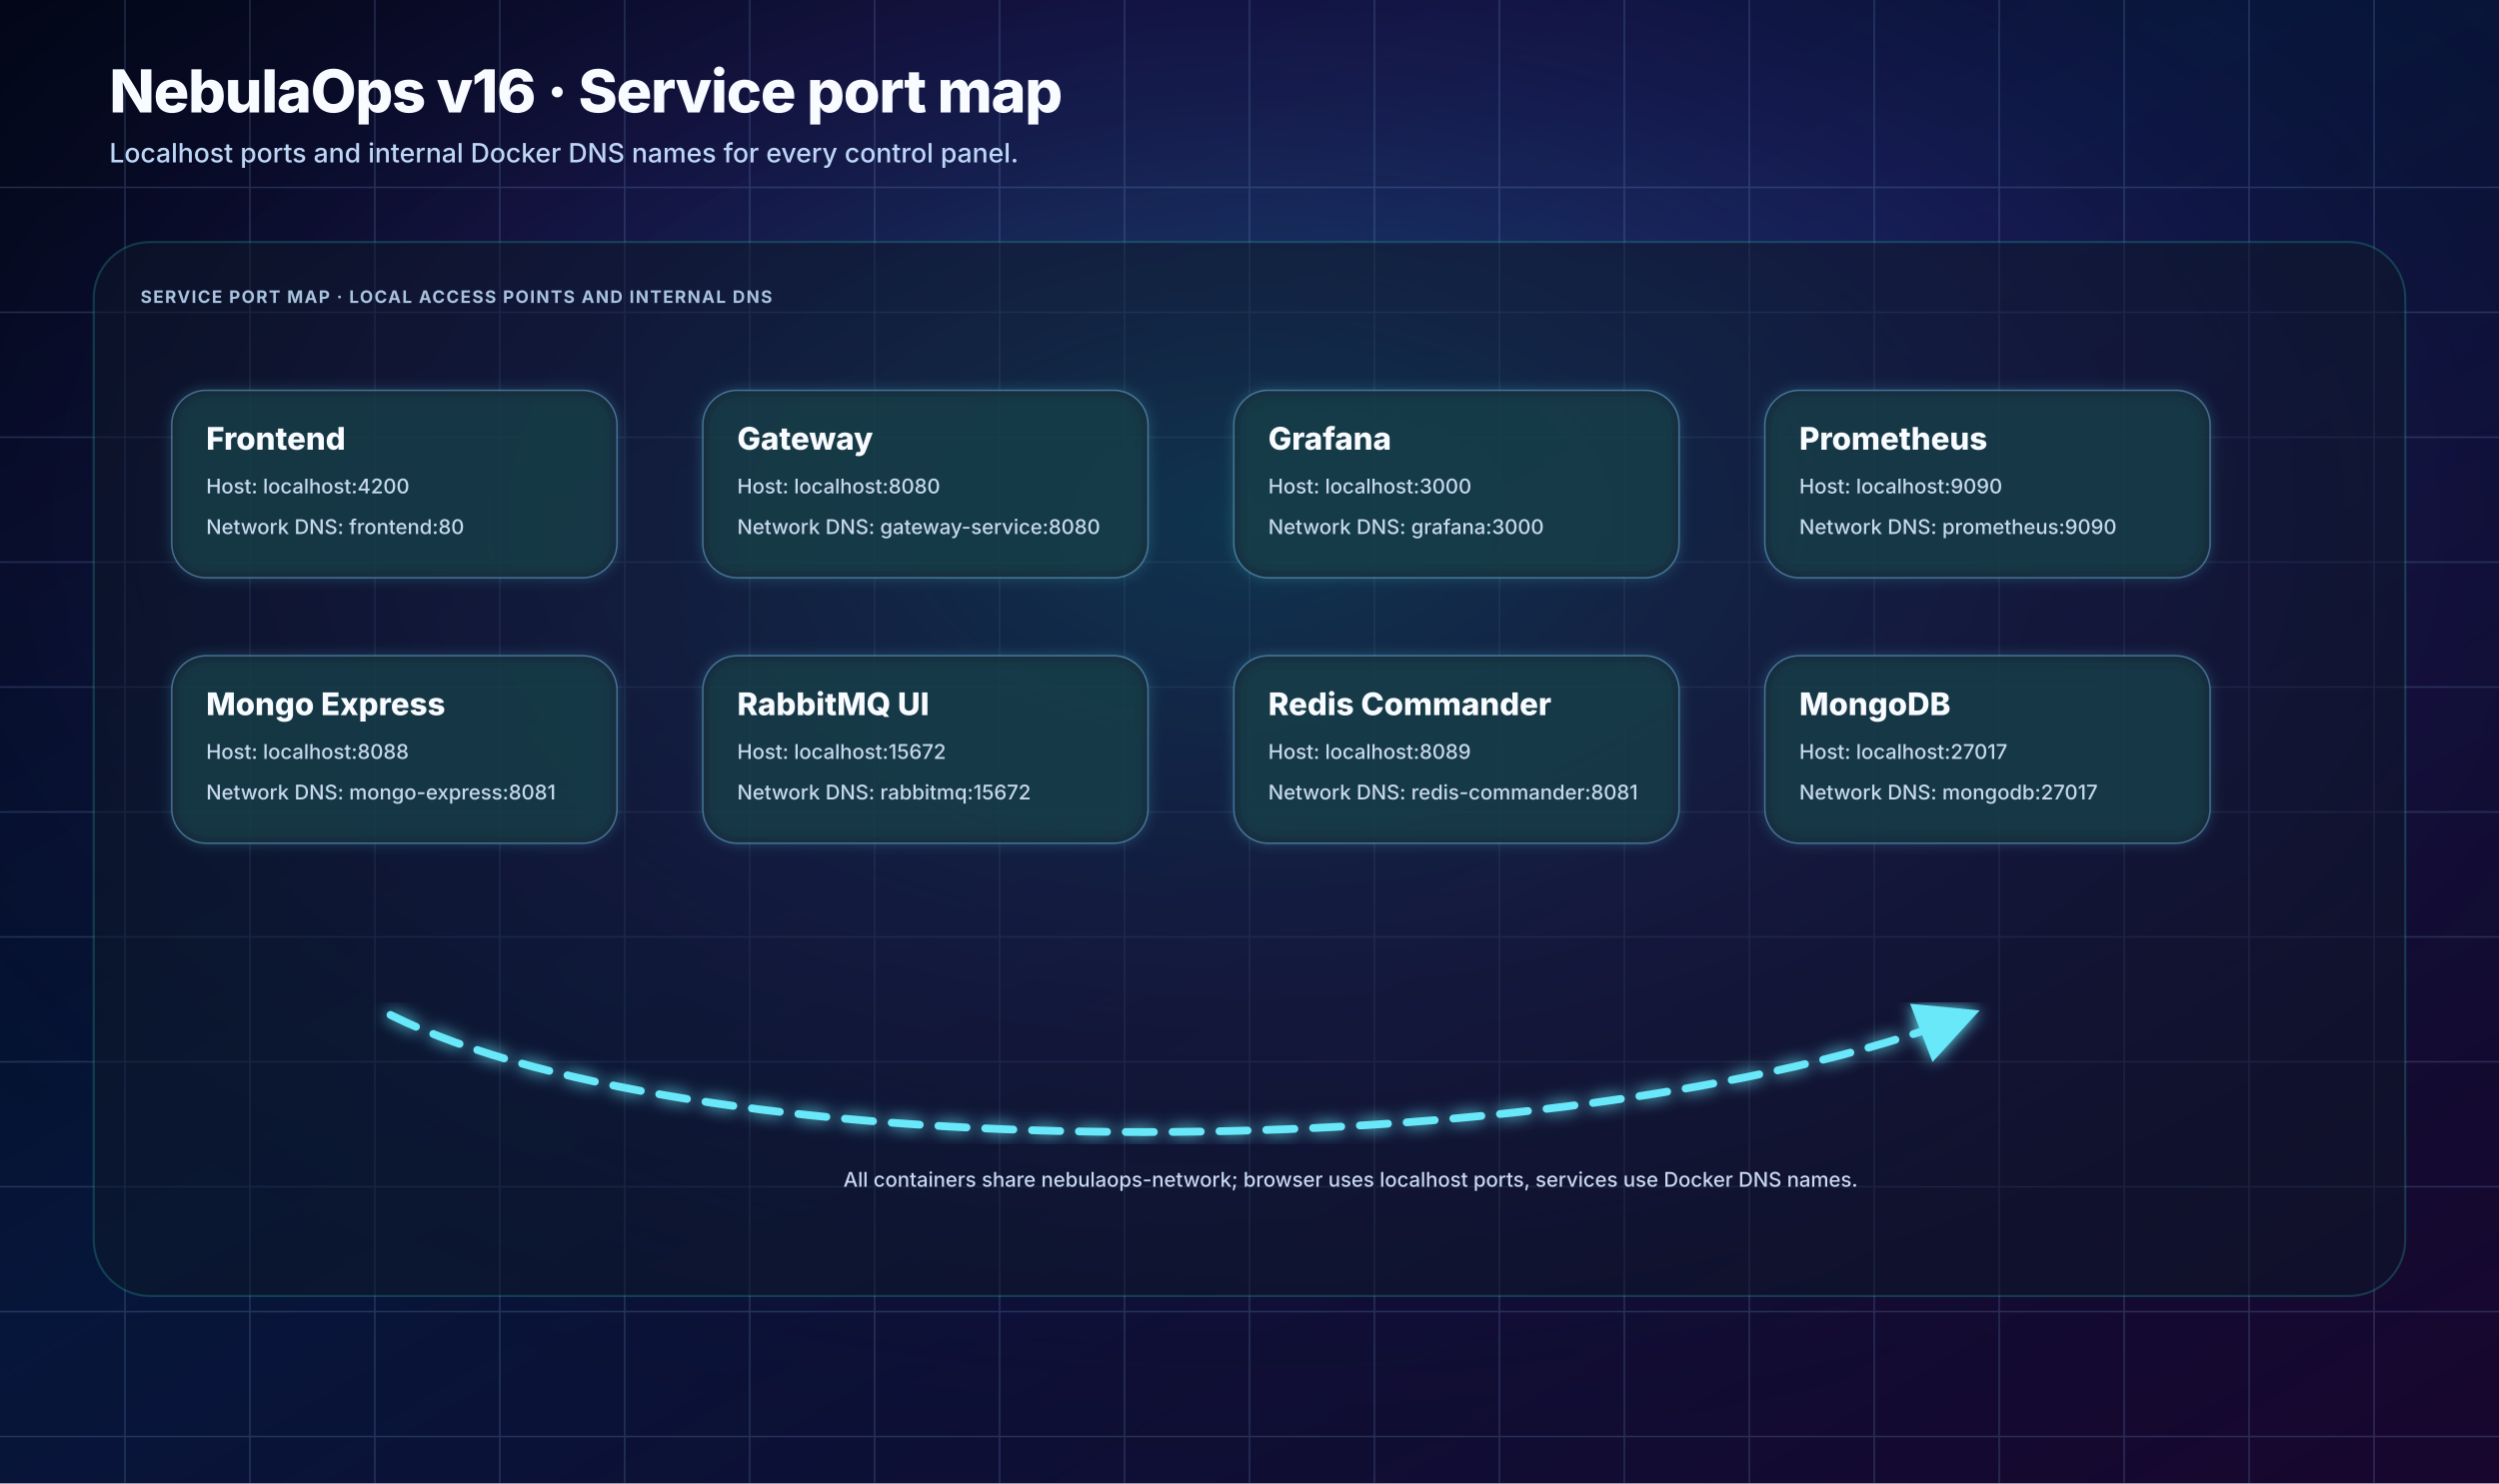
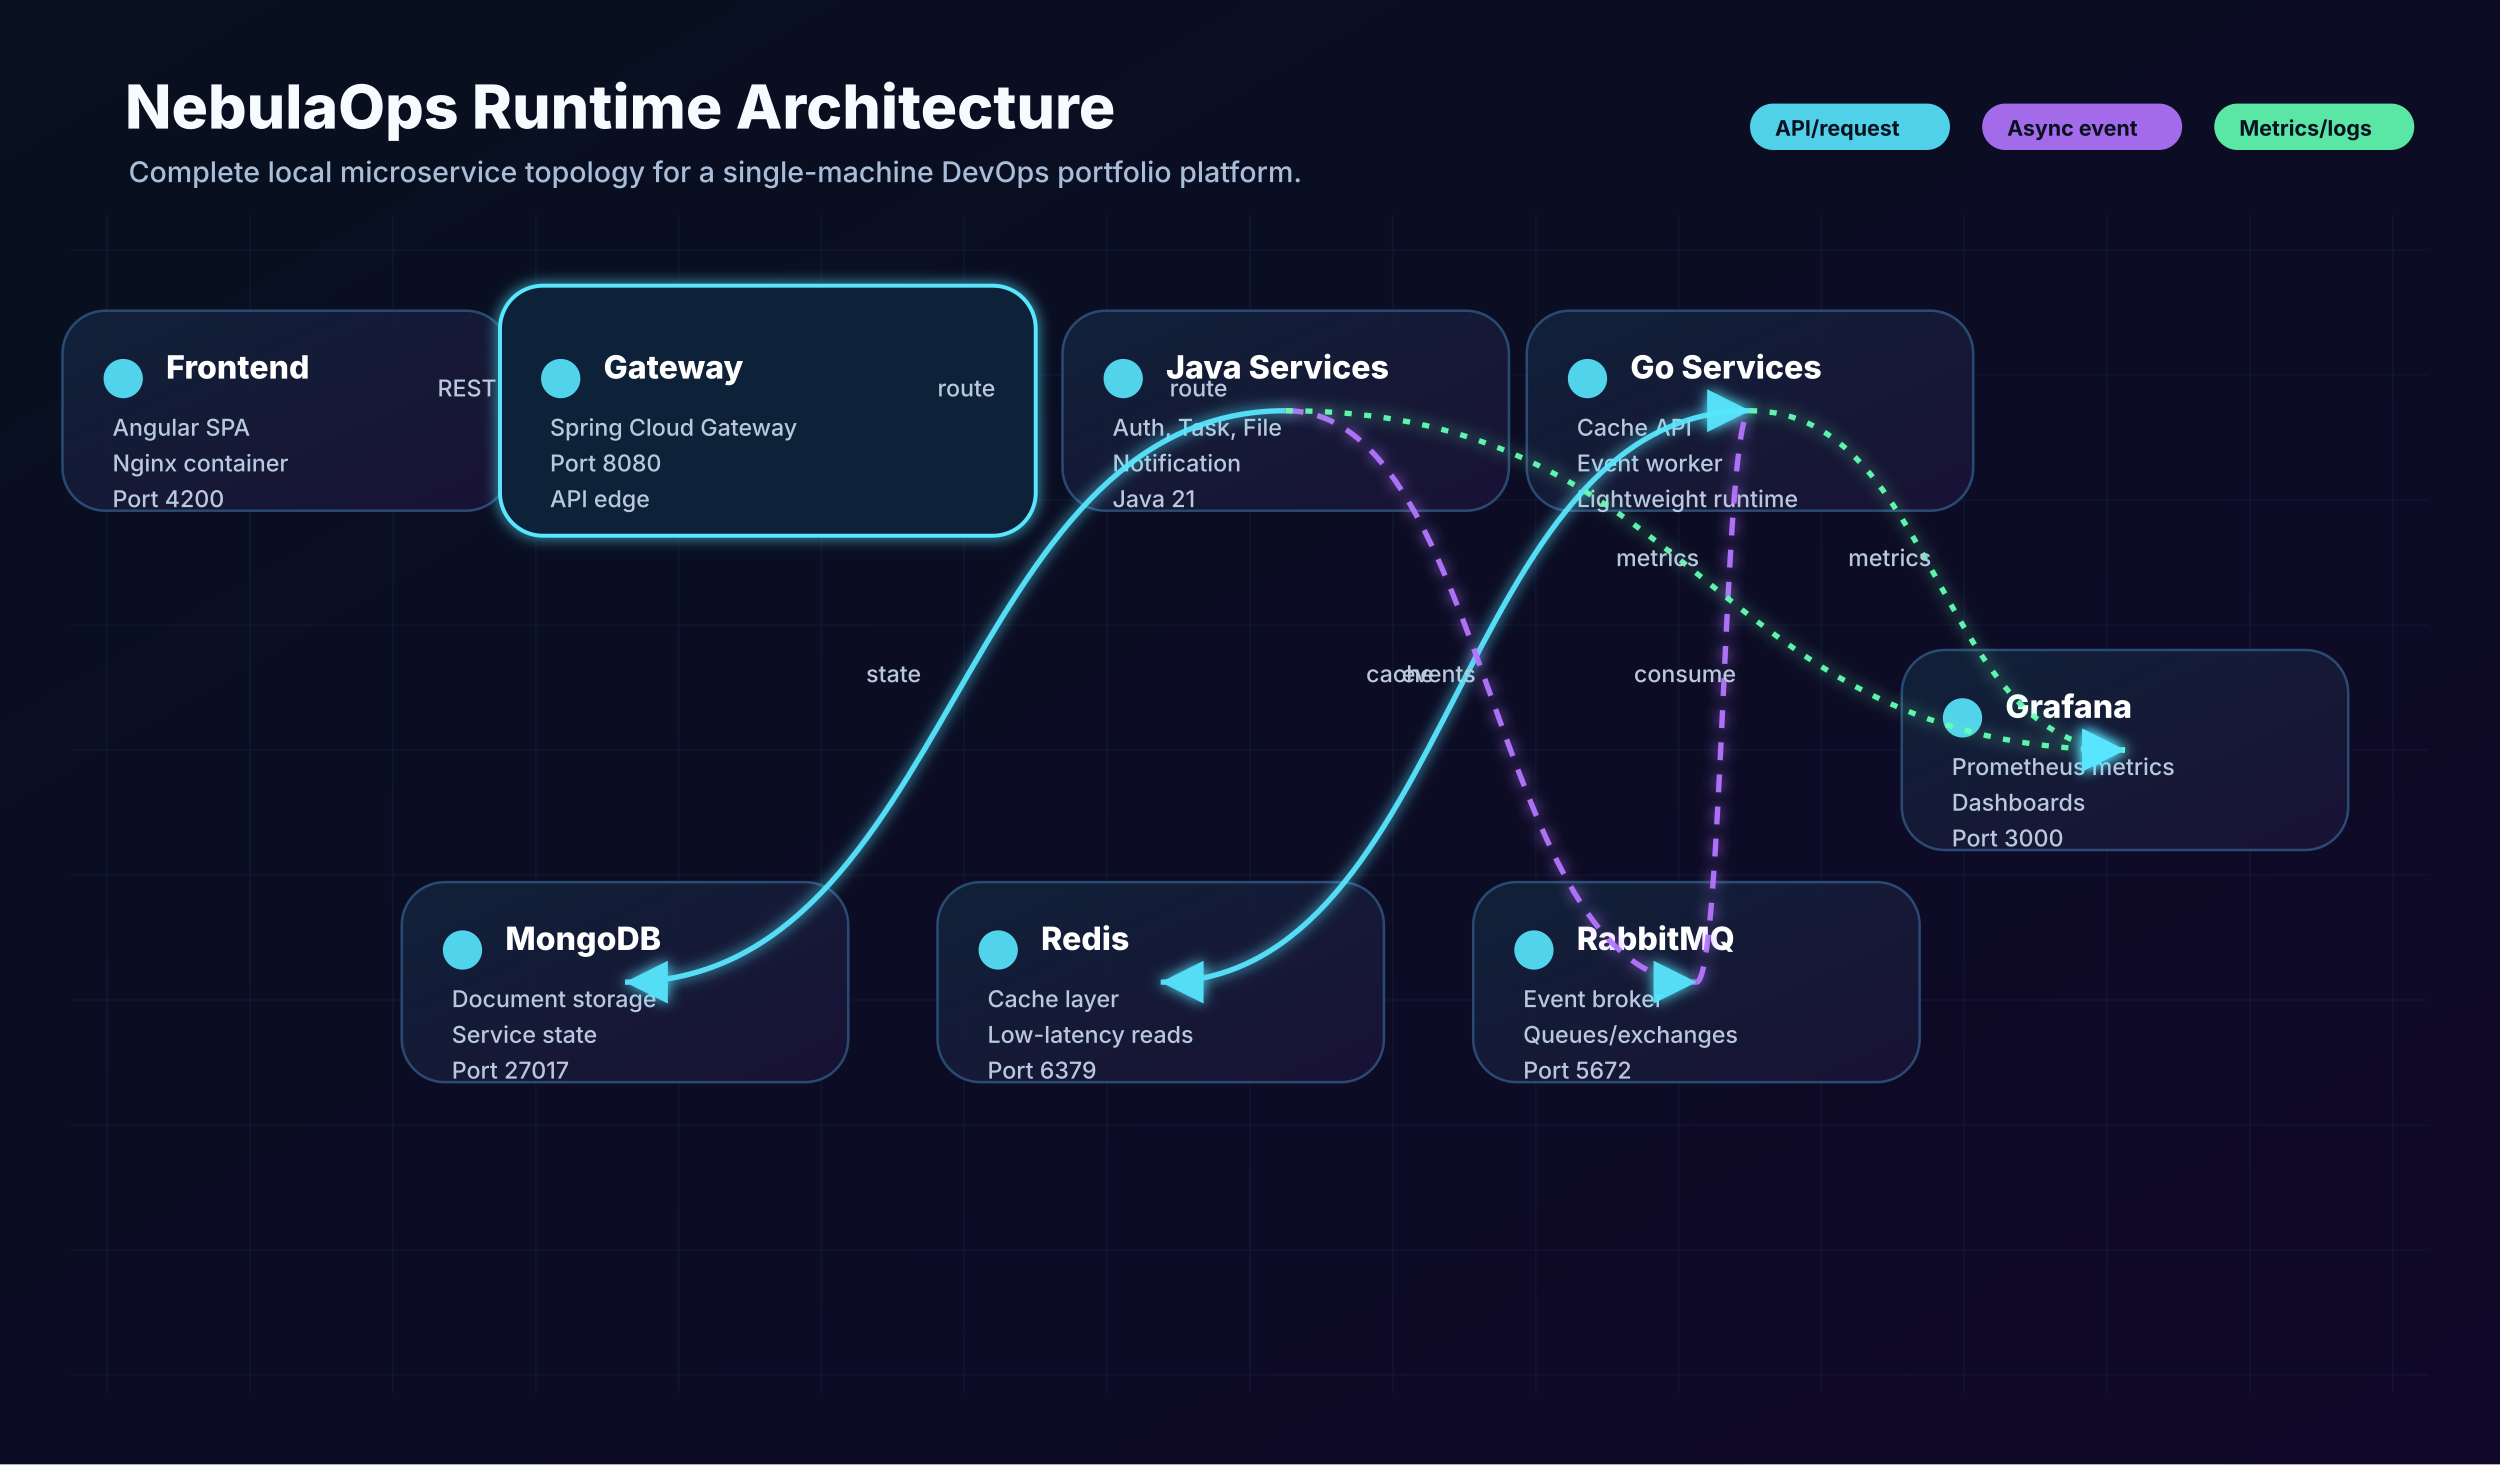
- <svg xmlns="http://www.w3.org/2000/svg" width="1600" height="950" viewBox="0 0 1600 950" role="img" aria-labelledby="title desc">
+ <svg xmlns="http://www.w3.org/2000/svg" viewBox="0 0 1400 820" role="img" aria-label="NebulaOps Runtime Architecture">
  <defs>
    <linearGradient id="bg" x1="0" y1="0" x2="1" y2="1">
-       <stop offset="0" stop-color="#020617" />
-       <stop offset=".45" stop-color="#06163a" />
-       <stop offset="1" stop-color="#18062e" />
+       <stop offset="0" stop-color="#07111f" />
+       <stop offset="1" stop-color="#110829" />
    </linearGradient>
-     <radialGradient id="halo" cx="50%" cy="35%" r="65%">
-       <stop offset="0" stop-color="#22d3ee" stop-opacity=".34" />
-       <stop offset=".55" stop-color="#7c3aed" stop-opacity=".12" />
-       <stop offset="1" stop-color="#000" stop-opacity="0" />
-     </radialGradient>
-     <linearGradient id="cyan" x1="0" y1="0" x2="1" y2="1">
-       <stop offset="0" stop-color="#e0faff" />
-       <stop offset=".25" stop-color="#22d3ee" />
-       <stop offset="1" stop-color="#2563eb" />
-     </linearGradient>
-     <linearGradient id="violet" x1="0" y1="0" x2="1" y2="1">
-       <stop offset="0" stop-color="#f5d0fe" />
-       <stop offset=".35" stop-color="#a855f7" />
-       <stop offset="1" stop-color="#4338ca" />
-     </linearGradient>
-     <linearGradient id="green" x1="0" y1="0" x2="1" y2="1">
-       <stop offset="0" stop-color="#dcfce7" />
-       <stop offset=".35" stop-color="#22c55e" />
-       <stop offset="1" stop-color="#047857" />
-     </linearGradient>
-     <linearGradient id="orange" x1="0" y1="0" x2="1" y2="1">
-       <stop offset="0" stop-color="#ffedd5" />
-       <stop offset=".35" stop-color="#fb923c" />
-       <stop offset="1" stop-color="#c2410c" />
-     </linearGradient>
-     <linearGradient id="red" x1="0" y1="0" x2="1" y2="1">
-       <stop offset="0" stop-color="#fee2e2" />
-       <stop offset=".35" stop-color="#f43f5e" />
-       <stop offset="1" stop-color="#991b1b" />
+     <linearGradient id="card" x1="0" y1="0" x2="1" y2="1">
+       <stop offset="0" stop-color="#11233a" stop-opacity=".92" />
+       <stop offset="1" stop-color="#1a1235" stop-opacity=".92" />
    </linearGradient>
    <filter id="glow">
-       <feGaussianBlur stdDeviation="5" result="b" />
+       <feGaussianBlur stdDeviation="4" result="b" />
      <feMerge>
        <feMergeNode in="b" />
        <feMergeNode in="SourceGraphic" />
      </feMerge>
    </filter>
-     <filter id="soft">
-       <feDropShadow dx="0" dy="22" stdDeviation="16" flood-color="#000" flood-opacity=".48" />
-       <feDropShadow dx="0" dy="0" stdDeviation="4" flood-color="#67e8f9" flood-opacity=".25" />
-     </filter>
-     <marker id="arrowC" viewBox="0 0 10 10" refX="8" refY="5" markerWidth="8" markerHeight="8" orient="auto-start-reverse">
-       <path d="M0,0 L10,5 L0,10 Z" fill="#67e8f9" />
-     </marker>
-     <marker id="arrowV" viewBox="0 0 10 10" refX="8" refY="5" markerWidth="8" markerHeight="8" orient="auto-start-reverse">
-       <path d="M0,0 L10,5 L0,10 Z" fill="#c084fc" />
-     </marker>
-     <marker id="arrowG" viewBox="0 0 10 10" refX="8" refY="5" markerWidth="8" markerHeight="8" orient="auto-start-reverse">
-       <path d="M0,0 L10,5 L0,10 Z" fill="#86efac" />
+     <marker id="arrow" markerWidth="12" markerHeight="12" refX="10" refY="6" orient="auto">
+       <path d="M2,2 L10,6 L2,10 Z" fill="#58e7ff" />
    </marker>
    <style>
-             .title{font:800 38px Inter,Arial,sans-serif;fill:#f8fbff;letter-spacing:-.02em} .sub{font:500 17px
-             Inter,Arial,sans-serif;fill:#bdd6f6}
-             .label{font:800 20px Inter,Arial,sans-serif;fill:#f8fbff} .small{font:500 13px
-             Inter,Arial,sans-serif;fill:#c7d8ef} .tiny{font:700 11px
-             Inter,Arial,sans-serif;fill:#a9c3df;text-transform:uppercase;letter-spacing:.08em}
-             .lane{fill:#0f172a;fill-opacity:.52;stroke:#2dd4bf;stroke-opacity:.22;stroke-width:1.4} .node{}
-             .flow{fill:none;stroke:#67e8f9;stroke-width:5;stroke-linecap:round;stroke-linejoin:round;marker-end:url(#arrowC);filter:url(#glow)}
-             .event{fill:none;stroke:#c084fc;stroke-width:4;stroke-dasharray:13
-             10;stroke-linecap:round;marker-end:url(#arrowV)}
-             .metric{fill:none;stroke:#86efac;stroke-width:4;stroke-dasharray:4
-             9;stroke-linecap:round;marker-end:url(#arrowG)}
-             .pulse{animation:pulse 2.8s ease-in-out infinite;transform-origin:center} .dash{stroke-dasharray:18
-             12;animation:dash 4s linear infinite} .float{animation:float 6s ease-in-out infinite}
-             @keyframes dash{to{stroke-dashoffset:-120}} @keyframes pulse{50%{opacity:.52;transform:scale(1.035)}}
-             @keyframes float{50%{transform:translateY(-10px)}}
-         </style>
+         .title{font:800 34px Inter,Segoe UI,Arial;fill:#f5fbff}.sub{font:500 16px Inter,Segoe UI,Arial;fill:#a9bdd8}.label{font:800 18px Inter,Segoe UI,Arial;fill:#fff}.small{font:500 13px Inter,Segoe UI,Arial;fill:#b8c8dd}.chip{font:700 12px Inter,Segoe UI,Arial;fill:#07111f}.panel{fill:url(#card);stroke:#294b73;stroke-width:1.4;rx:24}.core{fill:#0c2037;stroke:#58e7ff;stroke-width:2.2;filter:url(#glow)}.api{stroke:#58e7ff}.event{stroke:#b476ff;stroke-dasharray:10 8}.metric{stroke:#63ffb3;stroke-dasharray:4 7}.flow{fill:none;stroke-width:3;marker-end:url(#arrow);filter:url(#glow);opacity:.95}.pulse{animation:pulse 2.8s ease-in-out infinite}.dash{animation:dash 7s linear infinite}@keyframes pulse{0%,100%{opacity:.55}50%{opacity:1}}@keyframes dash{to{stroke-dashoffset:-160}}
+       </style>
  </defs>
-   <rect width="100%" height="100%" fill="url(#bg)" />
-   <rect width="100%" height="100%" fill="url(#halo)" />
-   <g opacity=".18">
-     <path d="M0 120 H1600" stroke="#93c5fd" stroke-width="1" />
-     <path d="M0 200 H1600" stroke="#93c5fd" stroke-width="1" />
-     <path d="M0 280 H1600" stroke="#93c5fd" stroke-width="1" />
-     <path d="M0 360 H1600" stroke="#93c5fd" stroke-width="1" />
-     <path d="M0 440 H1600" stroke="#93c5fd" stroke-width="1" />
-     <path d="M0 520 H1600" stroke="#93c5fd" stroke-width="1" />
-     <path d="M0 600 H1600" stroke="#93c5fd" stroke-width="1" />
-     <path d="M0 680 H1600" stroke="#93c5fd" stroke-width="1" />
-     <path d="M0 760 H1600" stroke="#93c5fd" stroke-width="1" />
-     <path d="M0 840 H1600" stroke="#93c5fd" stroke-width="1" />
-     <path d="M0 920 H1600" stroke="#93c5fd" stroke-width="1" />
-     <path d="M80 0 V950" stroke="#93c5fd" stroke-width="1" />
-     <path d="M160 0 V950" stroke="#93c5fd" stroke-width="1" />
-     <path d="M240 0 V950" stroke="#93c5fd" stroke-width="1" />
-     <path d="M320 0 V950" stroke="#93c5fd" stroke-width="1" />
-     <path d="M400 0 V950" stroke="#93c5fd" stroke-width="1" />
-     <path d="M480 0 V950" stroke="#93c5fd" stroke-width="1" />
-     <path d="M560 0 V950" stroke="#93c5fd" stroke-width="1" />
-     <path d="M640 0 V950" stroke="#93c5fd" stroke-width="1" />
-     <path d="M720 0 V950" stroke="#93c5fd" stroke-width="1" />
-     <path d="M800 0 V950" stroke="#93c5fd" stroke-width="1" />
-     <path d="M880 0 V950" stroke="#93c5fd" stroke-width="1" />
-     <path d="M960 0 V950" stroke="#93c5fd" stroke-width="1" />
-     <path d="M1040 0 V950" stroke="#93c5fd" stroke-width="1" />
-     <path d="M1120 0 V950" stroke="#93c5fd" stroke-width="1" />
-     <path d="M1200 0 V950" stroke="#93c5fd" stroke-width="1" />
-     <path d="M1280 0 V950" stroke="#93c5fd" stroke-width="1" />
-     <path d="M1360 0 V950" stroke="#93c5fd" stroke-width="1" />
-     <path d="M1440 0 V950" stroke="#93c5fd" stroke-width="1" />
-     <path d="M1520 0 V950" stroke="#93c5fd" stroke-width="1" />
+   <rect width="1400" height="820" fill="url(#bg)" />
+   <path d="M60 120 V780" stroke="#163150" stroke-opacity=".25" />
+   <path d="M140 120 V780" stroke="#163150" stroke-opacity=".25" />
+   <path d="M220 120 V780" stroke="#163150" stroke-opacity=".25" />
+   <path d="M300 120 V780" stroke="#163150" stroke-opacity=".25" />
+   <path d="M380 120 V780" stroke="#163150" stroke-opacity=".25" />
+   <path d="M460 120 V780" stroke="#163150" stroke-opacity=".25" />
+   <path d="M540 120 V780" stroke="#163150" stroke-opacity=".25" />
+   <path d="M620 120 V780" stroke="#163150" stroke-opacity=".25" />
+   <path d="M700 120 V780" stroke="#163150" stroke-opacity=".25" />
+   <path d="M780 120 V780" stroke="#163150" stroke-opacity=".25" />
+   <path d="M860 120 V780" stroke="#163150" stroke-opacity=".25" />
+   <path d="M940 120 V780" stroke="#163150" stroke-opacity=".25" />
+   <path d="M1020 120 V780" stroke="#163150" stroke-opacity=".25" />
+   <path d="M1100 120 V780" stroke="#163150" stroke-opacity=".25" />
+   <path d="M1180 120 V780" stroke="#163150" stroke-opacity=".25" />
+   <path d="M1260 120 V780" stroke="#163150" stroke-opacity=".25" />
+   <path d="M1340 120 V780" stroke="#163150" stroke-opacity=".25" />
+   <path d="M40 140 H1360" stroke="#163150" stroke-opacity=".22" />
+   <path d="M40 210 H1360" stroke="#163150" stroke-opacity=".22" />
+   <path d="M40 280 H1360" stroke="#163150" stroke-opacity=".22" />
+   <path d="M40 350 H1360" stroke="#163150" stroke-opacity=".22" />
+   <path d="M40 420 H1360" stroke="#163150" stroke-opacity=".22" />
+   <path d="M40 490 H1360" stroke="#163150" stroke-opacity=".22" />
+   <path d="M40 560 H1360" stroke="#163150" stroke-opacity=".22" />
+   <path d="M40 630 H1360" stroke="#163150" stroke-opacity=".22" />
+   <path d="M40 700 H1360" stroke="#163150" stroke-opacity=".22" />
+   <path d="M40 770 H1360" stroke="#163150" stroke-opacity=".22" />
+   <text x="70" y="72" class="title">NebulaOps Runtime Architecture</text>
+   <text x="72" y="102" class="sub">Complete local microservice topology for a single-machine DevOps portfolio
+         platform.
+     </text>
+   <g class="pulse">
+     <rect x="35.0" y="174.0" width="250" height="112" class="panel" rx="24" />
+     <circle cx="69.0" cy="212" r="11" fill="#58e7ff" opacity=".9" />
+     <text x="93.0" y="212" class="label">Frontend</text>
+     <text x="63.0" y="244" class="small">Angular SPA</text>
+     <text x="63.0" y="264" class="small">Nginx container</text>
+     <text x="63.0" y="284" class="small">Port 4200</text>
  </g>
-   <text x="70" y="72" class="title">NebulaOps v16 · Service port map</text>
-   <text x="70" y="104" class="sub">Localhost ports and internal Docker DNS names for every control panel.</text>
-   <rect x="60" y="155" width="1480" height="675" rx="36" class="lane" />
-   <text x="90" y="194" class="tiny">SERVICE PORT MAP · LOCAL ACCESS POINTS AND INTERNAL DNS</text>
-   <g transform="translate(110,250)">
-     <g transform="translate(0,0)">
-       <rect width="285" height="120" rx="22" fill="#0f172a" fill-opacity=".82" stroke="#7dd3fc" stroke-opacity=".44" filter="url(#soft)" />
-       <text x="22" y="38" class="label">Frontend</text>
-       <text x="22" y="66" class="small">Host: localhost:4200</text>
-       <text x="22" y="92" class="small">Network DNS: frontend:80</text>
-     </g>
-     <g transform="translate(340,0)">
-       <rect width="285" height="120" rx="22" fill="#0f172a" fill-opacity=".82" stroke="#7dd3fc" stroke-opacity=".44" filter="url(#soft)" />
-       <text x="22" y="38" class="label">Gateway</text>
-       <text x="22" y="66" class="small">Host: localhost:8080</text>
-       <text x="22" y="92" class="small">Network DNS: gateway-service:8080</text>
-     </g>
-     <g transform="translate(680,0)">
-       <rect width="285" height="120" rx="22" fill="#0f172a" fill-opacity=".82" stroke="#7dd3fc" stroke-opacity=".44" filter="url(#soft)" />
-       <text x="22" y="38" class="label">Grafana</text>
-       <text x="22" y="66" class="small">Host: localhost:3000</text>
-       <text x="22" y="92" class="small">Network DNS: grafana:3000</text>
-     </g>
-     <g transform="translate(1020,0)">
-       <rect width="285" height="120" rx="22" fill="#0f172a" fill-opacity=".82" stroke="#7dd3fc" stroke-opacity=".44" filter="url(#soft)" />
-       <text x="22" y="38" class="label">Prometheus</text>
-       <text x="22" y="66" class="small">Host: localhost:9090</text>
-       <text x="22" y="92" class="small">Network DNS: prometheus:9090</text>
-     </g>
-     <g transform="translate(0,170)">
-       <rect width="285" height="120" rx="22" fill="#0f172a" fill-opacity=".82" stroke="#7dd3fc" stroke-opacity=".44" filter="url(#soft)" />
-       <text x="22" y="38" class="label">Mongo Express</text>
-       <text x="22" y="66" class="small">Host: localhost:8088</text>
-       <text x="22" y="92" class="small">Network DNS: mongo-express:8081</text>
-     </g>
-     <g transform="translate(340,170)">
-       <rect width="285" height="120" rx="22" fill="#0f172a" fill-opacity=".82" stroke="#7dd3fc" stroke-opacity=".44" filter="url(#soft)" />
-       <text x="22" y="38" class="label">RabbitMQ UI</text>
-       <text x="22" y="66" class="small">Host: localhost:15672</text>
-       <text x="22" y="92" class="small">Network DNS: rabbitmq:15672</text>
-     </g>
-     <g transform="translate(680,170)">
-       <rect width="285" height="120" rx="22" fill="#0f172a" fill-opacity=".82" stroke="#7dd3fc" stroke-opacity=".44" filter="url(#soft)" />
-       <text x="22" y="38" class="label">Redis Commander</text>
-       <text x="22" y="66" class="small">Host: localhost:8089</text>
-       <text x="22" y="92" class="small">Network DNS: redis-commander:8081</text>
-     </g>
-     <g transform="translate(1020,170)">
-       <rect width="285" height="120" rx="22" fill="#0f172a" fill-opacity=".82" stroke="#7dd3fc" stroke-opacity=".44" filter="url(#soft)" />
-       <text x="22" y="38" class="label">MongoDB</text>
-       <text x="22" y="66" class="small">Host: localhost:27017</text>
-       <text x="22" y="92" class="small">Network DNS: mongodb:27017</text>
-     </g>
+   <g class="pulse">
+     <rect x="280.0" y="160.0" width="300" height="140" class="core" rx="24" />
+     <circle cx="314.0" cy="212" r="11" fill="#58e7ff" opacity=".9" />
+     <text x="338.0" y="212" class="label">Gateway</text>
+     <text x="308.0" y="244" class="small">Spring Cloud Gateway</text>
+     <text x="308.0" y="264" class="small">Port 8080</text>
+     <text x="308.0" y="284" class="small">API edge</text>
  </g>
-   <path d="M250 650 C450 750 1000 750 1260 650" class="flow dash" />
-   <text x="540" y="760" class="small">All containers share nebulaops-network; browser uses localhost ports, services
-         use Docker DNS names.
-     </text>
+   <g class="pulse">
+     <rect x="595.0" y="174.0" width="250" height="112" class="panel" rx="24" />
+     <circle cx="629.0" cy="212" r="11" fill="#58e7ff" opacity=".9" />
+     <text x="653.0" y="212" class="label">Java Services</text>
+     <text x="623.0" y="244" class="small">Auth, Task, File</text>
+     <text x="623.0" y="264" class="small">Notification</text>
+     <text x="623.0" y="284" class="small">Java 21</text>
+   </g>
+   <g class="pulse">
+     <rect x="855.0" y="174.0" width="250" height="112" class="panel" rx="24" />
+     <circle cx="889.0" cy="212" r="11" fill="#58e7ff" opacity=".9" />
+     <text x="913.0" y="212" class="label">Go Services</text>
+     <text x="883.0" y="244" class="small">Cache API</text>
+     <text x="883.0" y="264" class="small">Event worker</text>
+     <text x="883.0" y="284" class="small">Lightweight runtime</text>
+   </g>
+   <g class="pulse">
+     <rect x="225.0" y="494.0" width="250" height="112" class="panel" rx="24" />
+     <circle cx="259.0" cy="532" r="11" fill="#58e7ff" opacity=".9" />
+     <text x="283.0" y="532" class="label">MongoDB</text>
+     <text x="253.0" y="564" class="small">Document storage</text>
+     <text x="253.0" y="584" class="small">Service state</text>
+     <text x="253.0" y="604" class="small">Port 27017</text>
+   </g>
+   <g class="pulse">
+     <rect x="525.0" y="494.0" width="250" height="112" class="panel" rx="24" />
+     <circle cx="559.0" cy="532" r="11" fill="#58e7ff" opacity=".9" />
+     <text x="583.0" y="532" class="label">Redis</text>
+     <text x="553.0" y="564" class="small">Cache layer</text>
+     <text x="553.0" y="584" class="small">Low-latency reads</text>
+     <text x="553.0" y="604" class="small">Port 6379</text>
+   </g>
+   <g class="pulse">
+     <rect x="825.0" y="494.0" width="250" height="112" class="panel" rx="24" />
+     <circle cx="859.0" cy="532" r="11" fill="#58e7ff" opacity=".9" />
+     <text x="883.0" y="532" class="label">RabbitMQ</text>
+     <text x="853.0" y="564" class="small">Event broker</text>
+     <text x="853.0" y="584" class="small">Queues/exchanges</text>
+     <text x="853.0" y="604" class="small">Port 5672</text>
+   </g>
+   <g class="pulse">
+     <rect x="1065.0" y="364.0" width="250" height="112" class="panel" rx="24" />
+     <circle cx="1099.0" cy="402" r="11" fill="#58e7ff" opacity=".9" />
+     <text x="1123.0" y="402" class="label">Grafana</text>
+     <text x="1093.0" y="434" class="small">Prometheus metrics</text>
+     <text x="1093.0" y="454" class="small">Dashboards</text>
+     <text x="1093.0" y="474" class="small">Port 3000</text>
+   </g>
+   <path class="flow dash api" d="M160 230 C 295.0 230, 295.0 230, 430 230" />
+   <text x="245.0" y="222.0" class="small">REST</text>
+   <path class="flow dash api" d="M430 230 C 575.0 230, 575.0 230, 720 230" />
+   <text x="525.0" y="222.0" class="small">route</text>
+   <path class="flow dash api" d="M430 230 C 705.0 230, 705.0 230, 980 230" />
+   <text x="655.0" y="222.0" class="small">route</text>
+   <path class="flow dash api" d="M720 230 C 535.0 230, 535.0 550, 350 550" />
+   <text x="485.0" y="382.0" class="small">state</text>
+   <path class="flow dash api" d="M980 230 C 815.0 230, 815.0 550, 650 550" />
+   <text x="765.0" y="382.0" class="small">cache</text>
+   <path class="flow dash event" d="M720 230 C 835.0 230, 835.0 550, 950 550" />
+   <text x="785.0" y="382.0" class="small">events</text>
+   <path class="flow dash event" d="M950 550 C 965.0 550, 965.0 230, 980 230" />
+   <text x="915.0" y="382.0" class="small">consume</text>
+   <path class="flow dash metric" d="M720 230 C 955.0 230, 955.0 420, 1190 420" />
+   <text x="905.0" y="317.0" class="small">metrics</text>
+   <path class="flow dash metric" d="M980 230 C 1085.0 230, 1085.0 420, 1190 420" />
+   <text x="1035.0" y="317.0" class="small">metrics</text>
+   <rect x="980" y="58" width="112" height="26" rx="13" fill="#58e7ff" opacity=".9" />
+   <text x="994" y="76" class="chip">API/request</text>
+   <rect x="1110" y="58" width="112" height="26" rx="13" fill="#b476ff" opacity=".9" />
+   <text x="1124" y="76" class="chip">Async event</text>
+   <rect x="1240" y="58" width="112" height="26" rx="13" fill="#63ffb3" opacity=".9" />
+   <text x="1254" y="76" class="chip">Metrics/logs</text>
</svg>
